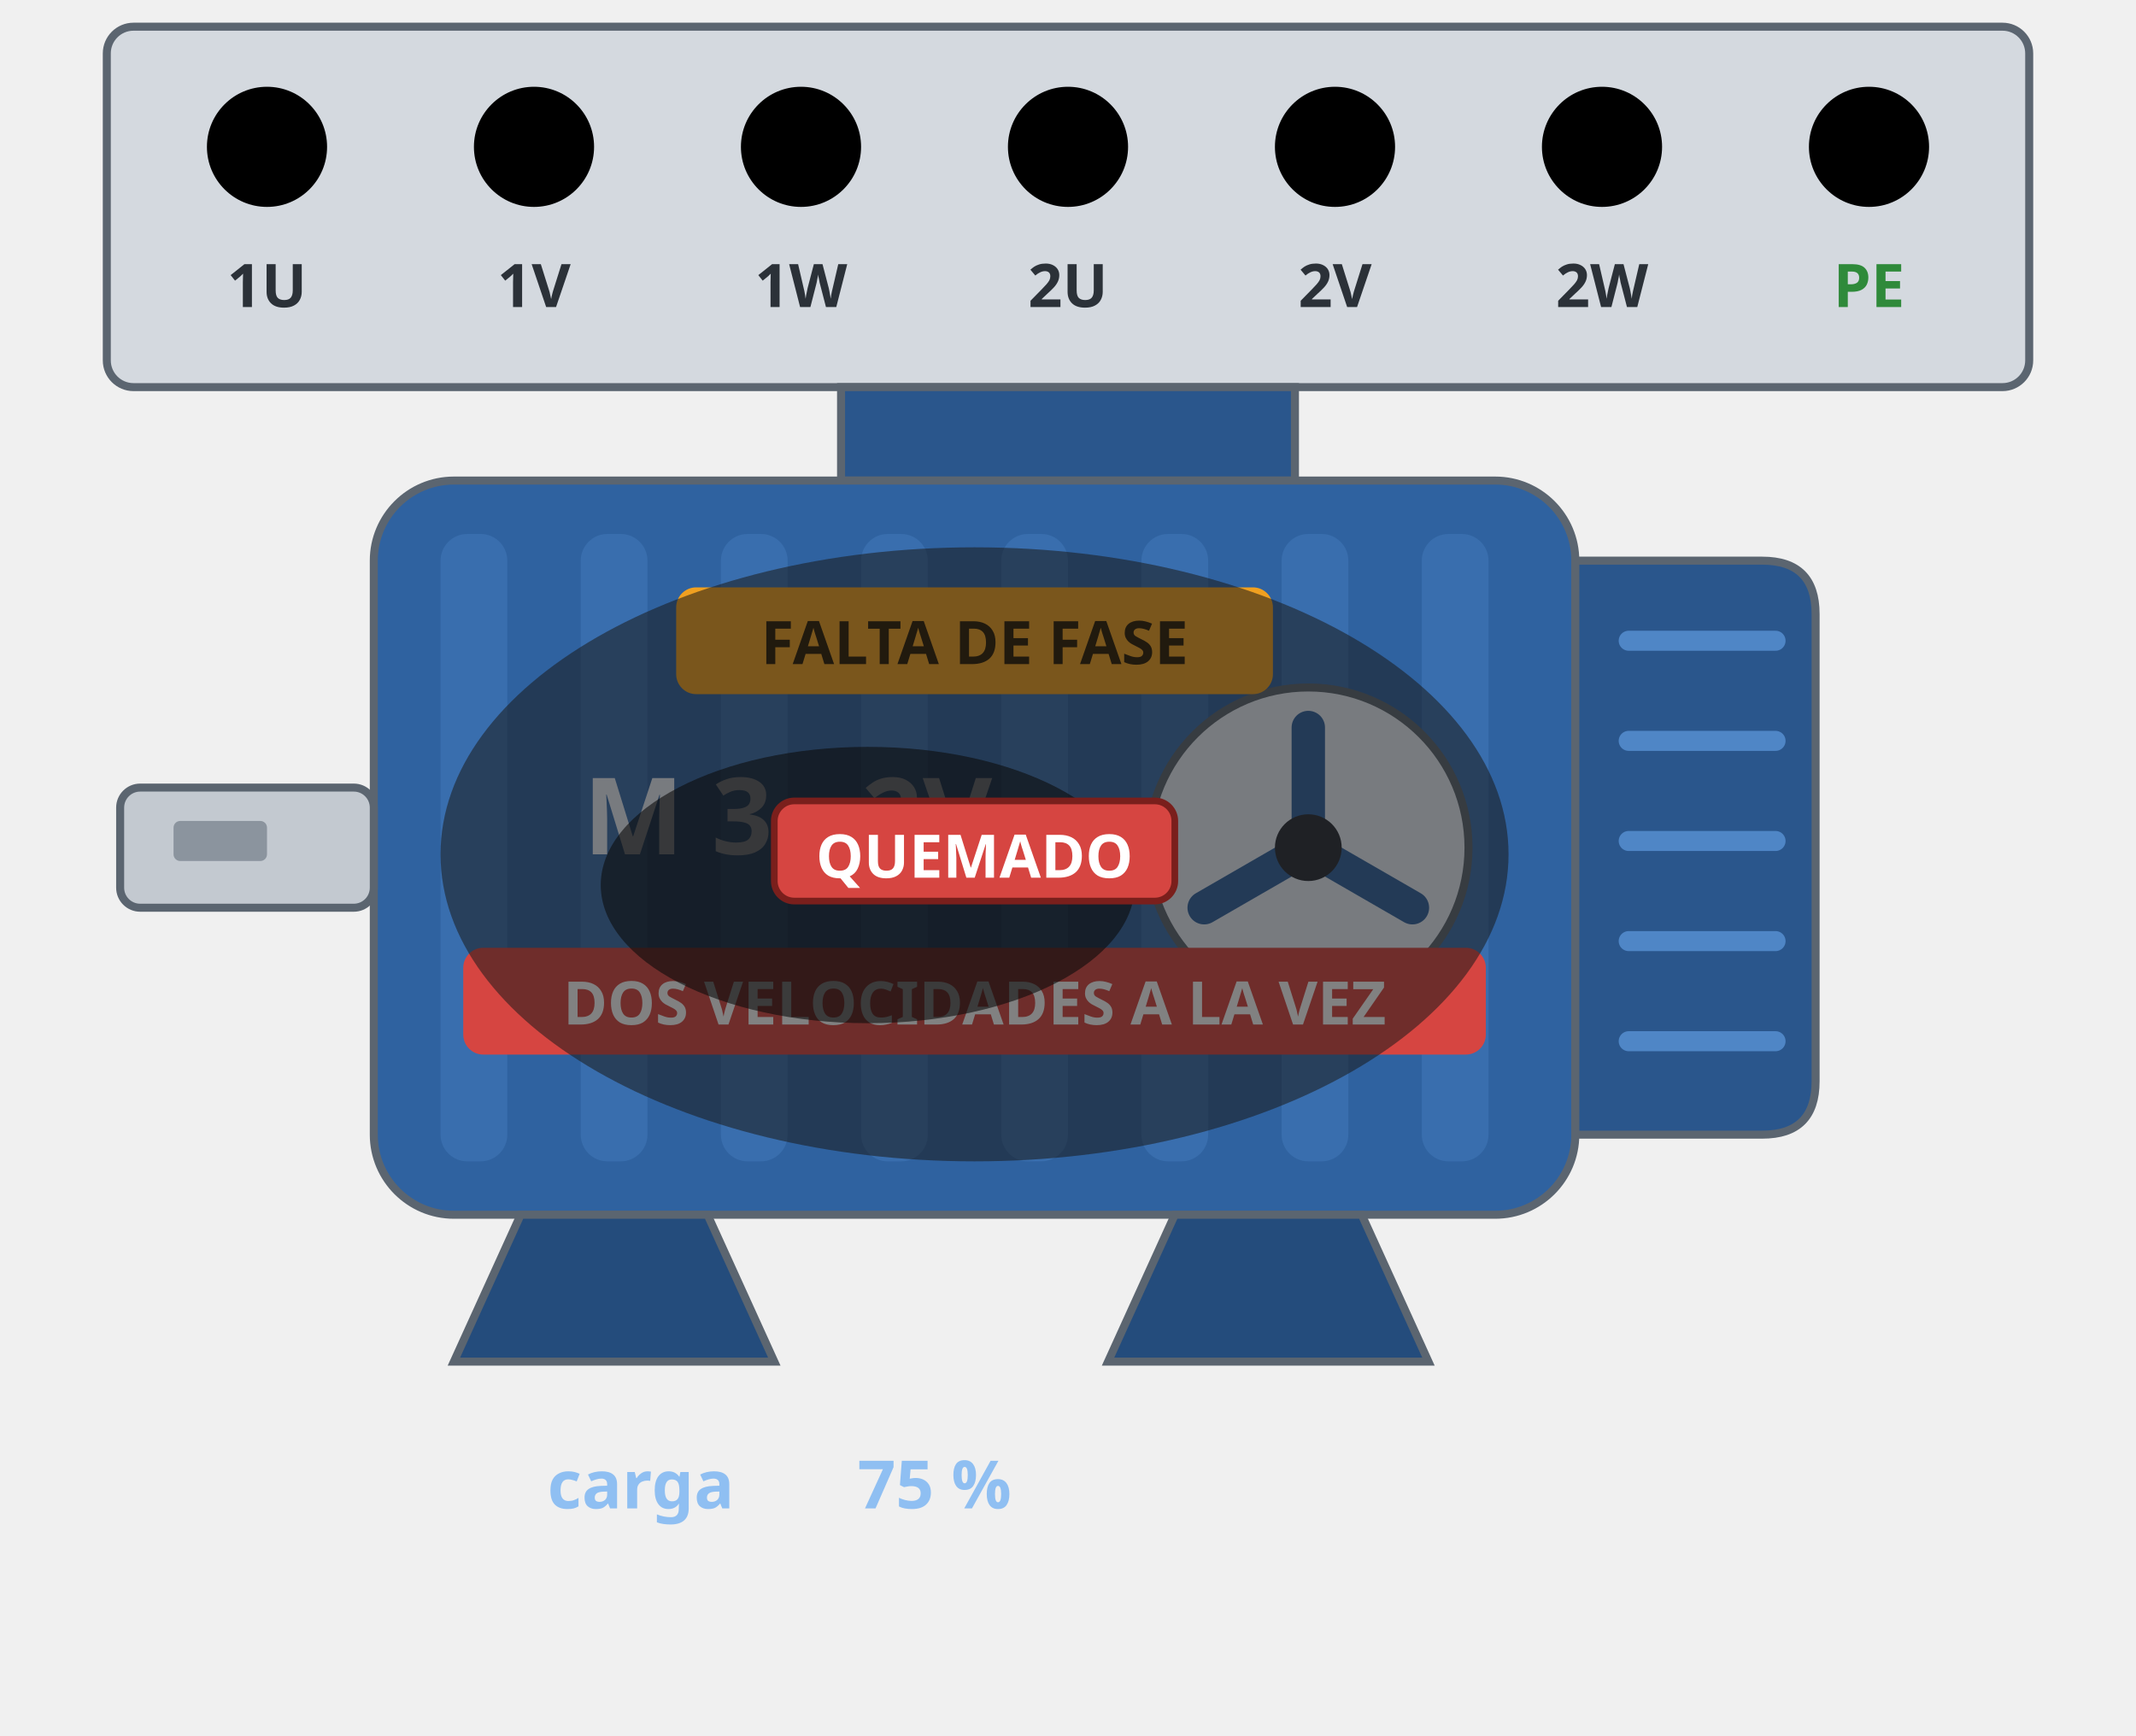
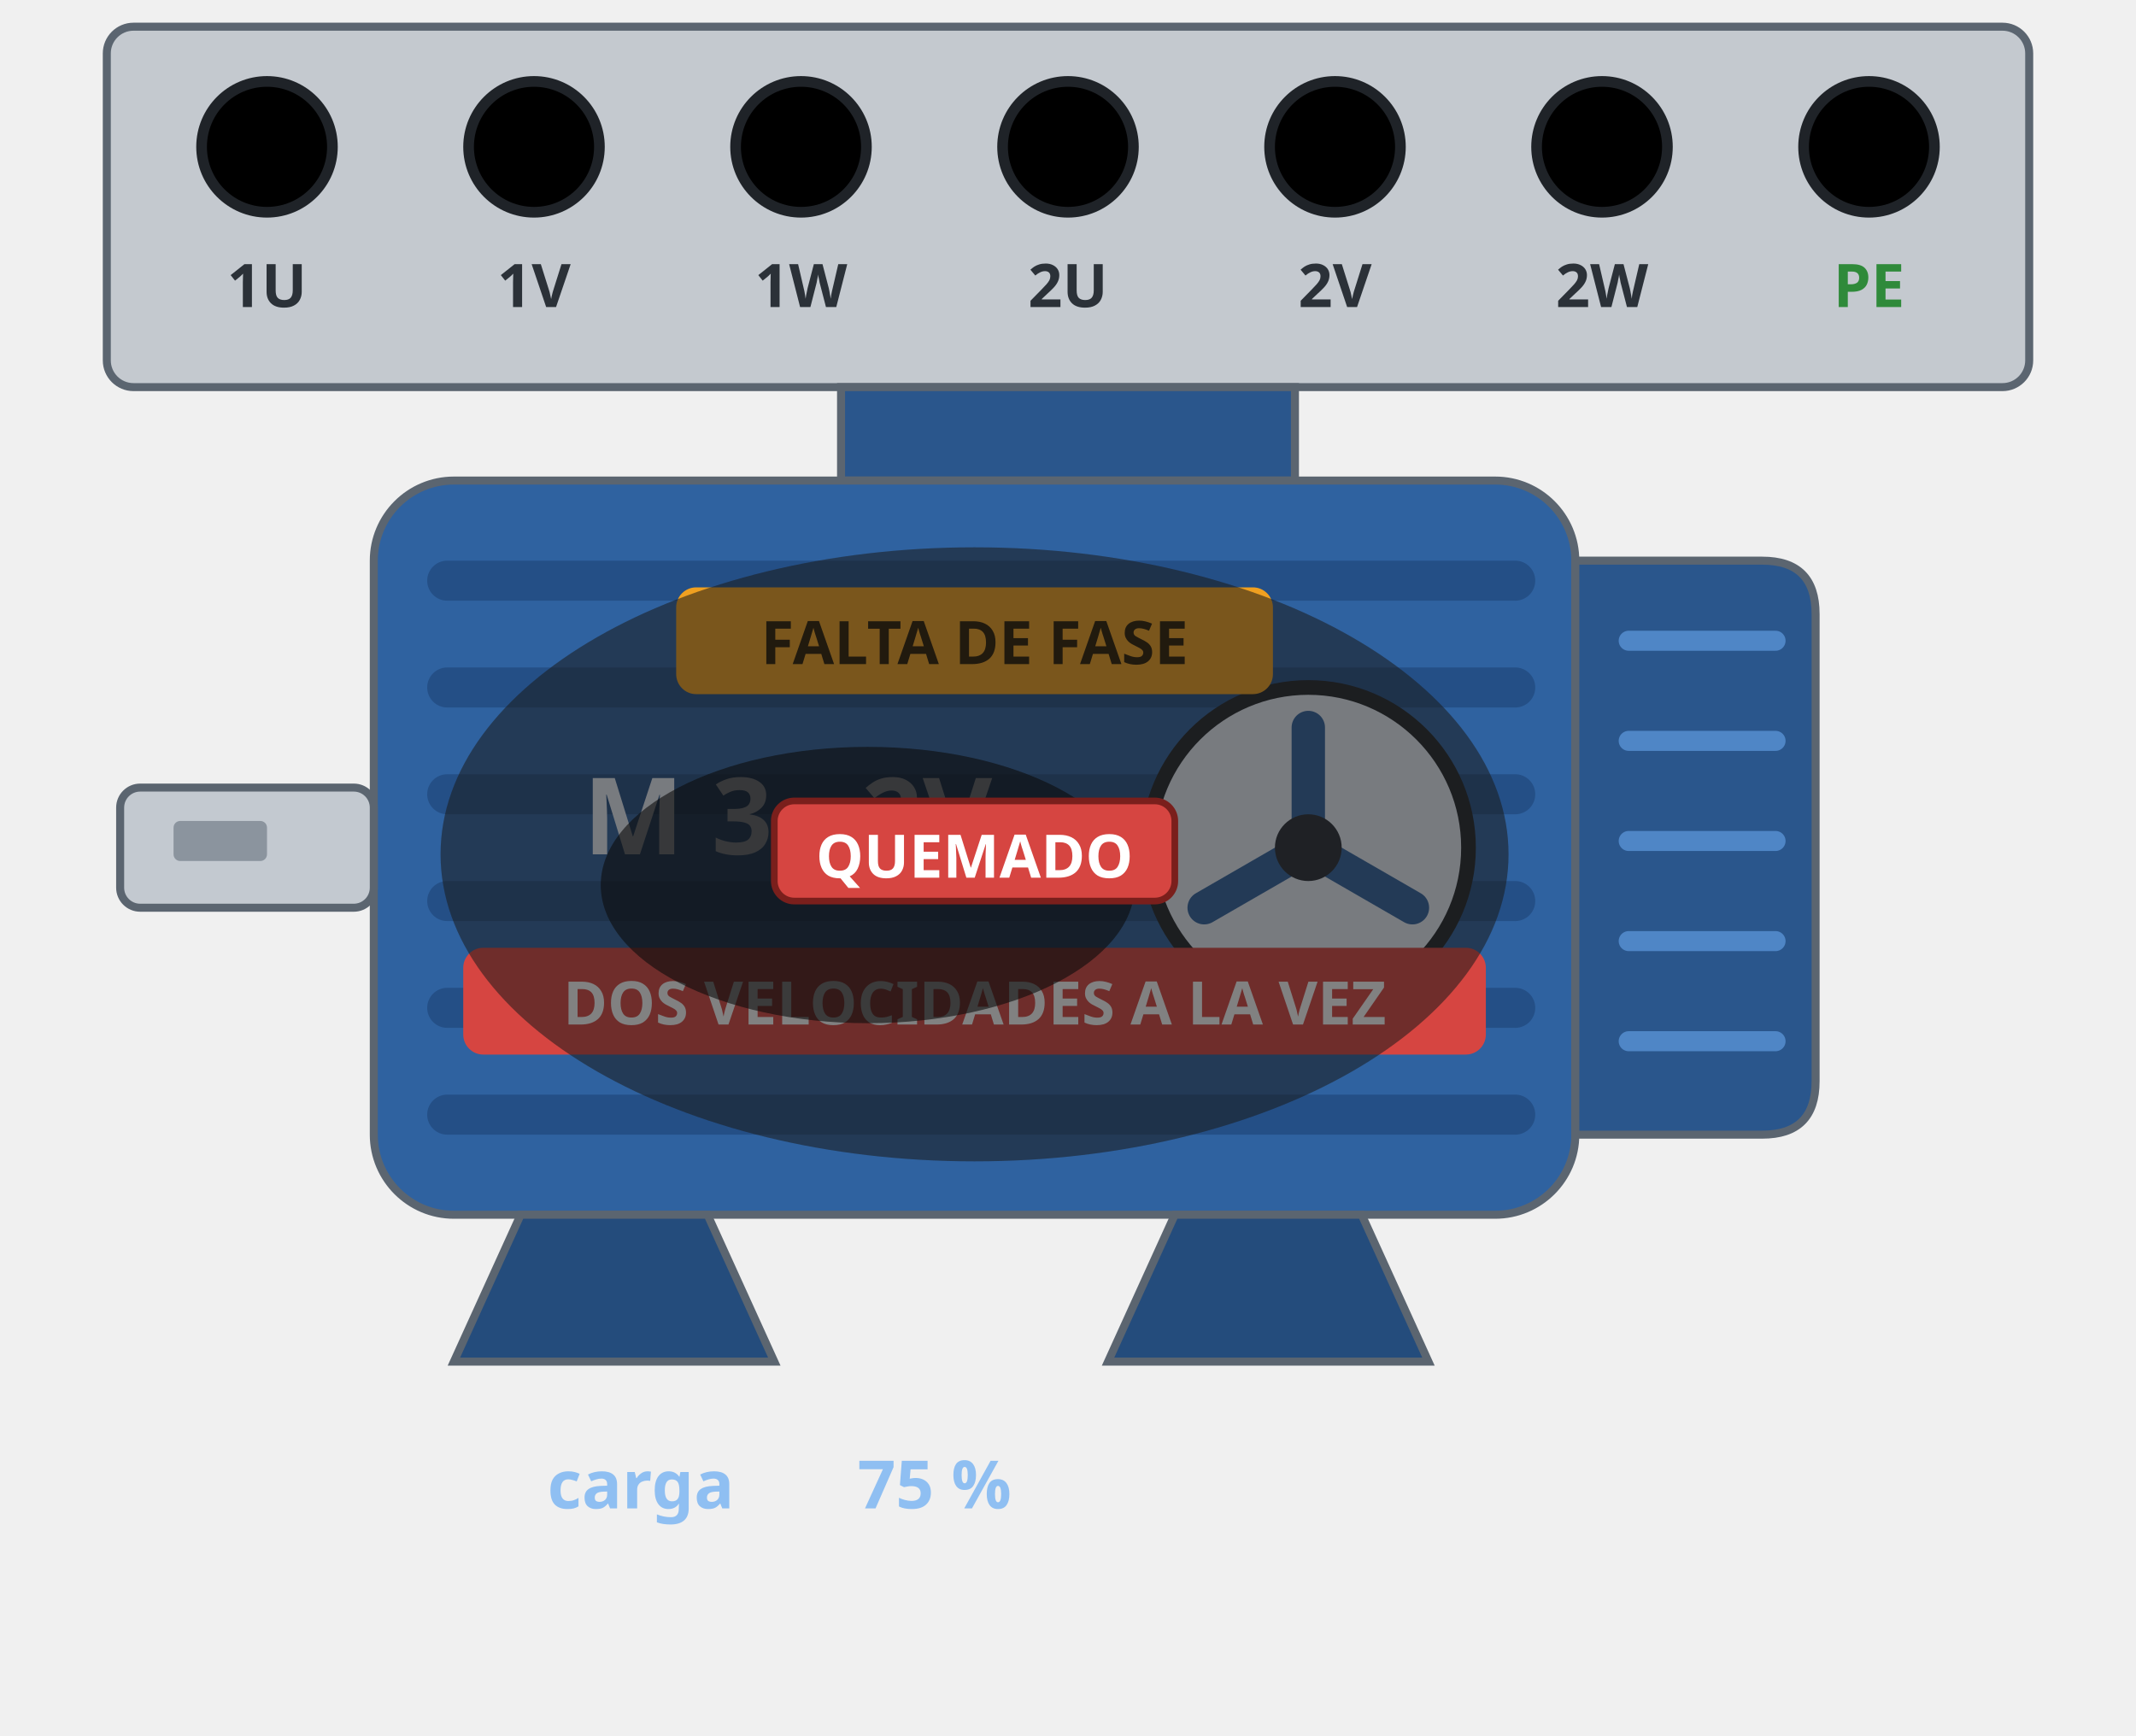
<svg xmlns="http://www.w3.org/2000/svg" viewBox="0 0 320 260" width="320" height="260" font-family="Segoe UI,Noto Sans,Arial,sans-serif">
  <defs>
    <pattern id="jwc-hys" width="5" height="5" patternUnits="userSpaceOnUse" patternTransform="rotate(45)">
      <rect width="5" height="5" fill="#f0a020" fill-opacity=".18" />
      <line x1="0" y1="0" x2="0" y2="5" stroke="#f0a020" stroke-width="1.4" />
    </pattern>
  </defs>
-   <rect x="16" y="4" width="288" height="54" rx="4" fill="#d4d9df" stroke="#5b6570" stroke-width="1.2" />
-   <circle cx="40" cy="22" r="8" fill="#f4f6f8" stroke="#5b6570" stroke-width="1.2" />
-   <circle cx="40" cy="22" r="5.8" fill="none" stroke="#c9cfd6" stroke-width="1" />
-   <path d="M36.0 22h8 M40 18.0v8" fill="none" stroke="#39414b" stroke-width="1.8" stroke-linecap="round" />
+   <rect x="16" y="4" width="288" height="54" rx="4" fill="#c4c9cf" stroke="#5b6570" stroke-width="1.2" />
+   <circle cx="40" cy="22" r="9.5" fill="#fbfbfc" stroke="#1f2328" stroke-width="2.2" />
+   <circle cx="40" cy="22" r="6.7" fill="none" stroke="#a3aab2" stroke-width="1.1" />
+   <path d="M34.8 22h10.5 M40 16.8v10.5" fill="none" stroke="#2a2e33" stroke-width="2.85" stroke-linecap="round" />
  <circle class="jw-term" data-term="1U" cx="40" cy="22" r="9" />
  <text x="40" y="46" font-size="9" font-weight="700" fill="#2b3138" text-anchor="middle">1U</text>
-   <circle cx="80" cy="22" r="8" fill="#f4f6f8" stroke="#5b6570" stroke-width="1.2" />
-   <circle cx="80" cy="22" r="5.8" fill="none" stroke="#c9cfd6" stroke-width="1" />
-   <path d="M76.0 22h8 M80 18.0v8" fill="none" stroke="#39414b" stroke-width="1.8" stroke-linecap="round" />
+   <circle cx="80" cy="22" r="9.5" fill="#fbfbfc" stroke="#1f2328" stroke-width="2.2" />
+   <circle cx="80" cy="22" r="6.7" fill="none" stroke="#a3aab2" stroke-width="1.1" />
+   <path d="M74.8 22h10.5 M80 16.8v10.5" fill="none" stroke="#2a2e33" stroke-width="2.85" stroke-linecap="round" />
  <circle class="jw-term" data-term="1V" cx="80" cy="22" r="9" />
  <text x="80" y="46" font-size="9" font-weight="700" fill="#2b3138" text-anchor="middle">1V</text>
-   <circle cx="120" cy="22" r="8" fill="#f4f6f8" stroke="#5b6570" stroke-width="1.2" />
-   <circle cx="120" cy="22" r="5.8" fill="none" stroke="#c9cfd6" stroke-width="1" />
-   <path d="M116.0 22h8 M120 18.0v8" fill="none" stroke="#39414b" stroke-width="1.8" stroke-linecap="round" />
+   <circle cx="120" cy="22" r="9.5" fill="#fbfbfc" stroke="#1f2328" stroke-width="2.2" />
+   <circle cx="120" cy="22" r="6.7" fill="none" stroke="#a3aab2" stroke-width="1.1" />
+   <path d="M114.8 22h10.5 M120 16.8v10.5" fill="none" stroke="#2a2e33" stroke-width="2.85" stroke-linecap="round" />
  <circle class="jw-term" data-term="1W" cx="120" cy="22" r="9" />
  <text x="120" y="46" font-size="9" font-weight="700" fill="#2b3138" text-anchor="middle">1W</text>
-   <circle cx="160" cy="22" r="8" fill="#f4f6f8" stroke="#5b6570" stroke-width="1.2" />
-   <circle cx="160" cy="22" r="5.8" fill="none" stroke="#c9cfd6" stroke-width="1" />
-   <path d="M156.0 22h8 M160 18.0v8" fill="none" stroke="#39414b" stroke-width="1.8" stroke-linecap="round" />
+   <circle cx="160" cy="22" r="9.5" fill="#fbfbfc" stroke="#1f2328" stroke-width="2.2" />
+   <circle cx="160" cy="22" r="6.7" fill="none" stroke="#a3aab2" stroke-width="1.1" />
+   <path d="M154.8 22h10.5 M160 16.8v10.5" fill="none" stroke="#2a2e33" stroke-width="2.85" stroke-linecap="round" />
  <circle class="jw-term" data-term="2U" cx="160" cy="22" r="9" />
  <text x="160" y="46" font-size="9" font-weight="700" fill="#2b3138" text-anchor="middle">2U</text>
-   <circle cx="200" cy="22" r="8" fill="#f4f6f8" stroke="#5b6570" stroke-width="1.2" />
-   <circle cx="200" cy="22" r="5.8" fill="none" stroke="#c9cfd6" stroke-width="1" />
-   <path d="M196.0 22h8 M200 18.0v8" fill="none" stroke="#39414b" stroke-width="1.8" stroke-linecap="round" />
+   <circle cx="200" cy="22" r="9.5" fill="#fbfbfc" stroke="#1f2328" stroke-width="2.2" />
+   <circle cx="200" cy="22" r="6.7" fill="none" stroke="#a3aab2" stroke-width="1.1" />
+   <path d="M194.8 22h10.5 M200 16.8v10.5" fill="none" stroke="#2a2e33" stroke-width="2.85" stroke-linecap="round" />
  <circle class="jw-term" data-term="2V" cx="200" cy="22" r="9" />
  <text x="200" y="46" font-size="9" font-weight="700" fill="#2b3138" text-anchor="middle">2V</text>
-   <circle cx="240" cy="22" r="8" fill="#f4f6f8" stroke="#5b6570" stroke-width="1.2" />
-   <circle cx="240" cy="22" r="5.8" fill="none" stroke="#c9cfd6" stroke-width="1" />
-   <path d="M236.0 22h8 M240 18.0v8" fill="none" stroke="#39414b" stroke-width="1.8" stroke-linecap="round" />
+   <circle cx="240" cy="22" r="9.5" fill="#fbfbfc" stroke="#1f2328" stroke-width="2.2" />
+   <circle cx="240" cy="22" r="6.7" fill="none" stroke="#a3aab2" stroke-width="1.1" />
+   <path d="M234.8 22h10.5 M240 16.8v10.5" fill="none" stroke="#2a2e33" stroke-width="2.85" stroke-linecap="round" />
  <circle class="jw-term" data-term="2W" cx="240" cy="22" r="9" />
  <text x="240" y="46" font-size="9" font-weight="700" fill="#2b3138" text-anchor="middle">2W</text>
-   <circle cx="280" cy="22" r="8" fill="#f4f6f8" stroke="#5b6570" stroke-width="1.2" />
-   <circle cx="280" cy="22" r="5.8" fill="none" stroke="#c9cfd6" stroke-width="1" />
-   <path d="M276.0 22h8 M280 18.0v8" fill="none" stroke="#39414b" stroke-width="1.8" stroke-linecap="round" />
+   <circle cx="280" cy="22" r="9.5" fill="#fbfbfc" stroke="#1f2328" stroke-width="2.2" />
+   <circle cx="280" cy="22" r="6.7" fill="none" stroke="#a3aab2" stroke-width="1.1" />
+   <path d="M274.8 22h10.5 M280 16.8v10.5" fill="none" stroke="#2a2e33" stroke-width="2.85" stroke-linecap="round" />
  <circle class="jw-term" data-term="PE" cx="280" cy="22" r="9" />
  <text x="280" y="46" font-size="9" font-weight="700" fill="#2f8a3a" text-anchor="middle">PE</text>
  <rect x="126.0" y="58" width="68" height="14" fill="#2a568c" stroke="#5b6570" stroke-width="1.2" />
  <rect x="56" y="72" width="180" height="110" rx="12" fill="#2f62a0" stroke="#5b6570" stroke-width="1.2" />
-   <rect x="66" y="80" width="10" height="94" rx="4" fill="#3d73b3" stroke="none" stroke-width="0" opacity=".7" />
-   <rect x="87" y="80" width="10" height="94" rx="4" fill="#3d73b3" stroke="none" stroke-width="0" opacity=".7" />
-   <rect x="108" y="80" width="10" height="94" rx="4" fill="#3d73b3" stroke="none" stroke-width="0" opacity=".7" />
-   <rect x="129" y="80" width="10" height="94" rx="4" fill="#3d73b3" stroke="none" stroke-width="0" opacity=".7" />
-   <rect x="150" y="80" width="10" height="94" rx="4" fill="#3d73b3" stroke="none" stroke-width="0" opacity=".7" />
-   <rect x="171" y="80" width="10" height="94" rx="4" fill="#3d73b3" stroke="none" stroke-width="0" opacity=".7" />
-   <rect x="192" y="80" width="10" height="94" rx="4" fill="#3d73b3" stroke="none" stroke-width="0" opacity=".7" />
-   <rect x="213" y="80" width="10" height="94" rx="4" fill="#3d73b3" stroke="none" stroke-width="0" opacity=".7" />
+   <rect x="64" y="84" width="166" height="6" rx="3" fill="#244f86" stroke="none" stroke-width="0" />
+   <rect x="64" y="100" width="166" height="6" rx="3" fill="#244f86" stroke="none" stroke-width="0" />
+   <rect x="64" y="116" width="166" height="6" rx="3" fill="#244f86" stroke="none" stroke-width="0" />
+   <rect x="64" y="132" width="166" height="6" rx="3" fill="#244f86" stroke="none" stroke-width="0" />
+   <rect x="64" y="148" width="166" height="6" rx="3" fill="#244f86" stroke="none" stroke-width="0" />
+   <rect x="64" y="164" width="166" height="6" rx="3" fill="#244f86" stroke="none" stroke-width="0" />
  <path d="M236 84 h28 q8 0 8 8 v70 q0 8 -8 8 h-28z" fill="#2a568c" stroke="#5b6570" stroke-width="1.2" />
  <path d="M244 96 h22" fill="none" stroke="#4f86c6" stroke-width="3" stroke-linecap="round" />
  <path d="M244 111 h22" fill="none" stroke="#4f86c6" stroke-width="3" stroke-linecap="round" />
  <path d="M244 126 h22" fill="none" stroke="#4f86c6" stroke-width="3" stroke-linecap="round" />
  <path d="M244 141 h22" fill="none" stroke="#4f86c6" stroke-width="3" stroke-linecap="round" />
  <path d="M244 156 h22" fill="none" stroke="#4f86c6" stroke-width="3" stroke-linecap="round" />
  <rect x="18" y="118" width="38" height="18" rx="3" fill="#c3c9d0" stroke="#5b6570" stroke-width="1.2" />
  <rect x="26" y="123" width="14" height="6" rx="1" fill="#8b949e" stroke="none" stroke-width="0" />
  <path d="M78 182 l-10 22 h48 l-10 -22z M176 182 l-10 22 h48 l-10 -22z" fill="#244c7c" stroke="#5b6570" stroke-width="1.2" />
-   <circle cx="196" cy="127" r="24" fill="#eaf1fb" stroke="#5b6570" stroke-width="1.2" />
+   <circle cx="196" cy="127" r="24" fill="#eaf1fb" stroke="#1f2328" stroke-width="2.2" />
  <g data-spin="out.speed:196:127:3">
    <path d="M196 127 L196.0 109.0" fill="none" stroke="#2f62a0" stroke-width="5" stroke-linecap="round" />
    <path d="M196 127 L211.6 136.0" fill="none" stroke="#2f62a0" stroke-width="5" stroke-linecap="round" />
    <path d="M196 127 L180.4 136.0" fill="none" stroke="#2f62a0" stroke-width="5" stroke-linecap="round" />
    <circle cx="196" cy="127" r="5" fill="#262b33" stroke="none" stroke-width="0" />
  </g>
  <text x="118" y="128" font-size="16" font-weight="800" fill="#eaf1fb" text-anchor="middle">M 3~ 2V</text>
  <text x="146" y="246" font-size="10" font-weight="800" fill="#5aa9ff" text-anchor="middle" data-text="out.velocidad" />
  <g data-show="out.conflicto">
    <rect x="69.4" y="142" width="153.2" height="16" rx="3" fill="#d64541" stroke="none" stroke-width="0" />
    <text x="146" y="153.5" font-size="9" font-weight="800" fill="#fff" text-anchor="middle">DOS VELOCIDADES A LA VEZ</text>
  </g>
  <text x="140" y="226" font-size="10" font-weight="700" fill="#8fbff2" text-anchor="middle" data-text="param.carga:d0:%">75 %</text>
  <text x="110" y="226" font-size="10" font-weight="600" fill="#8fbff2" text-anchor="end">carga</text>
  <g data-show="out.faltaFase">
    <rect x="101.3" y="88" width="89.4" height="16" rx="3" fill="#f0a020" stroke="none" stroke-width="0" />
    <text x="146" y="99.5" font-size="9" font-weight="800" fill="#2b1a00" text-anchor="middle">FALTA DE FASE</text>
  </g>
  <g data-show="damaged">
    <ellipse cx="146" cy="128" rx="80" ry="46" fill="#1a1a1a" opacity=".55" />
    <ellipse cx="130.0" cy="132.6" rx="40.0" ry="20.7" fill="#0b0b0b" opacity=".6" />
    <rect x="116" y="120" width="60" height="15" rx="3" fill="#d64541" stroke="#7a1f1c" stroke-width="1" />
    <text x="146" y="131.5" font-size="9" font-weight="800" fill="#fff" text-anchor="middle">QUEMADO</text>
  </g>
</svg>
